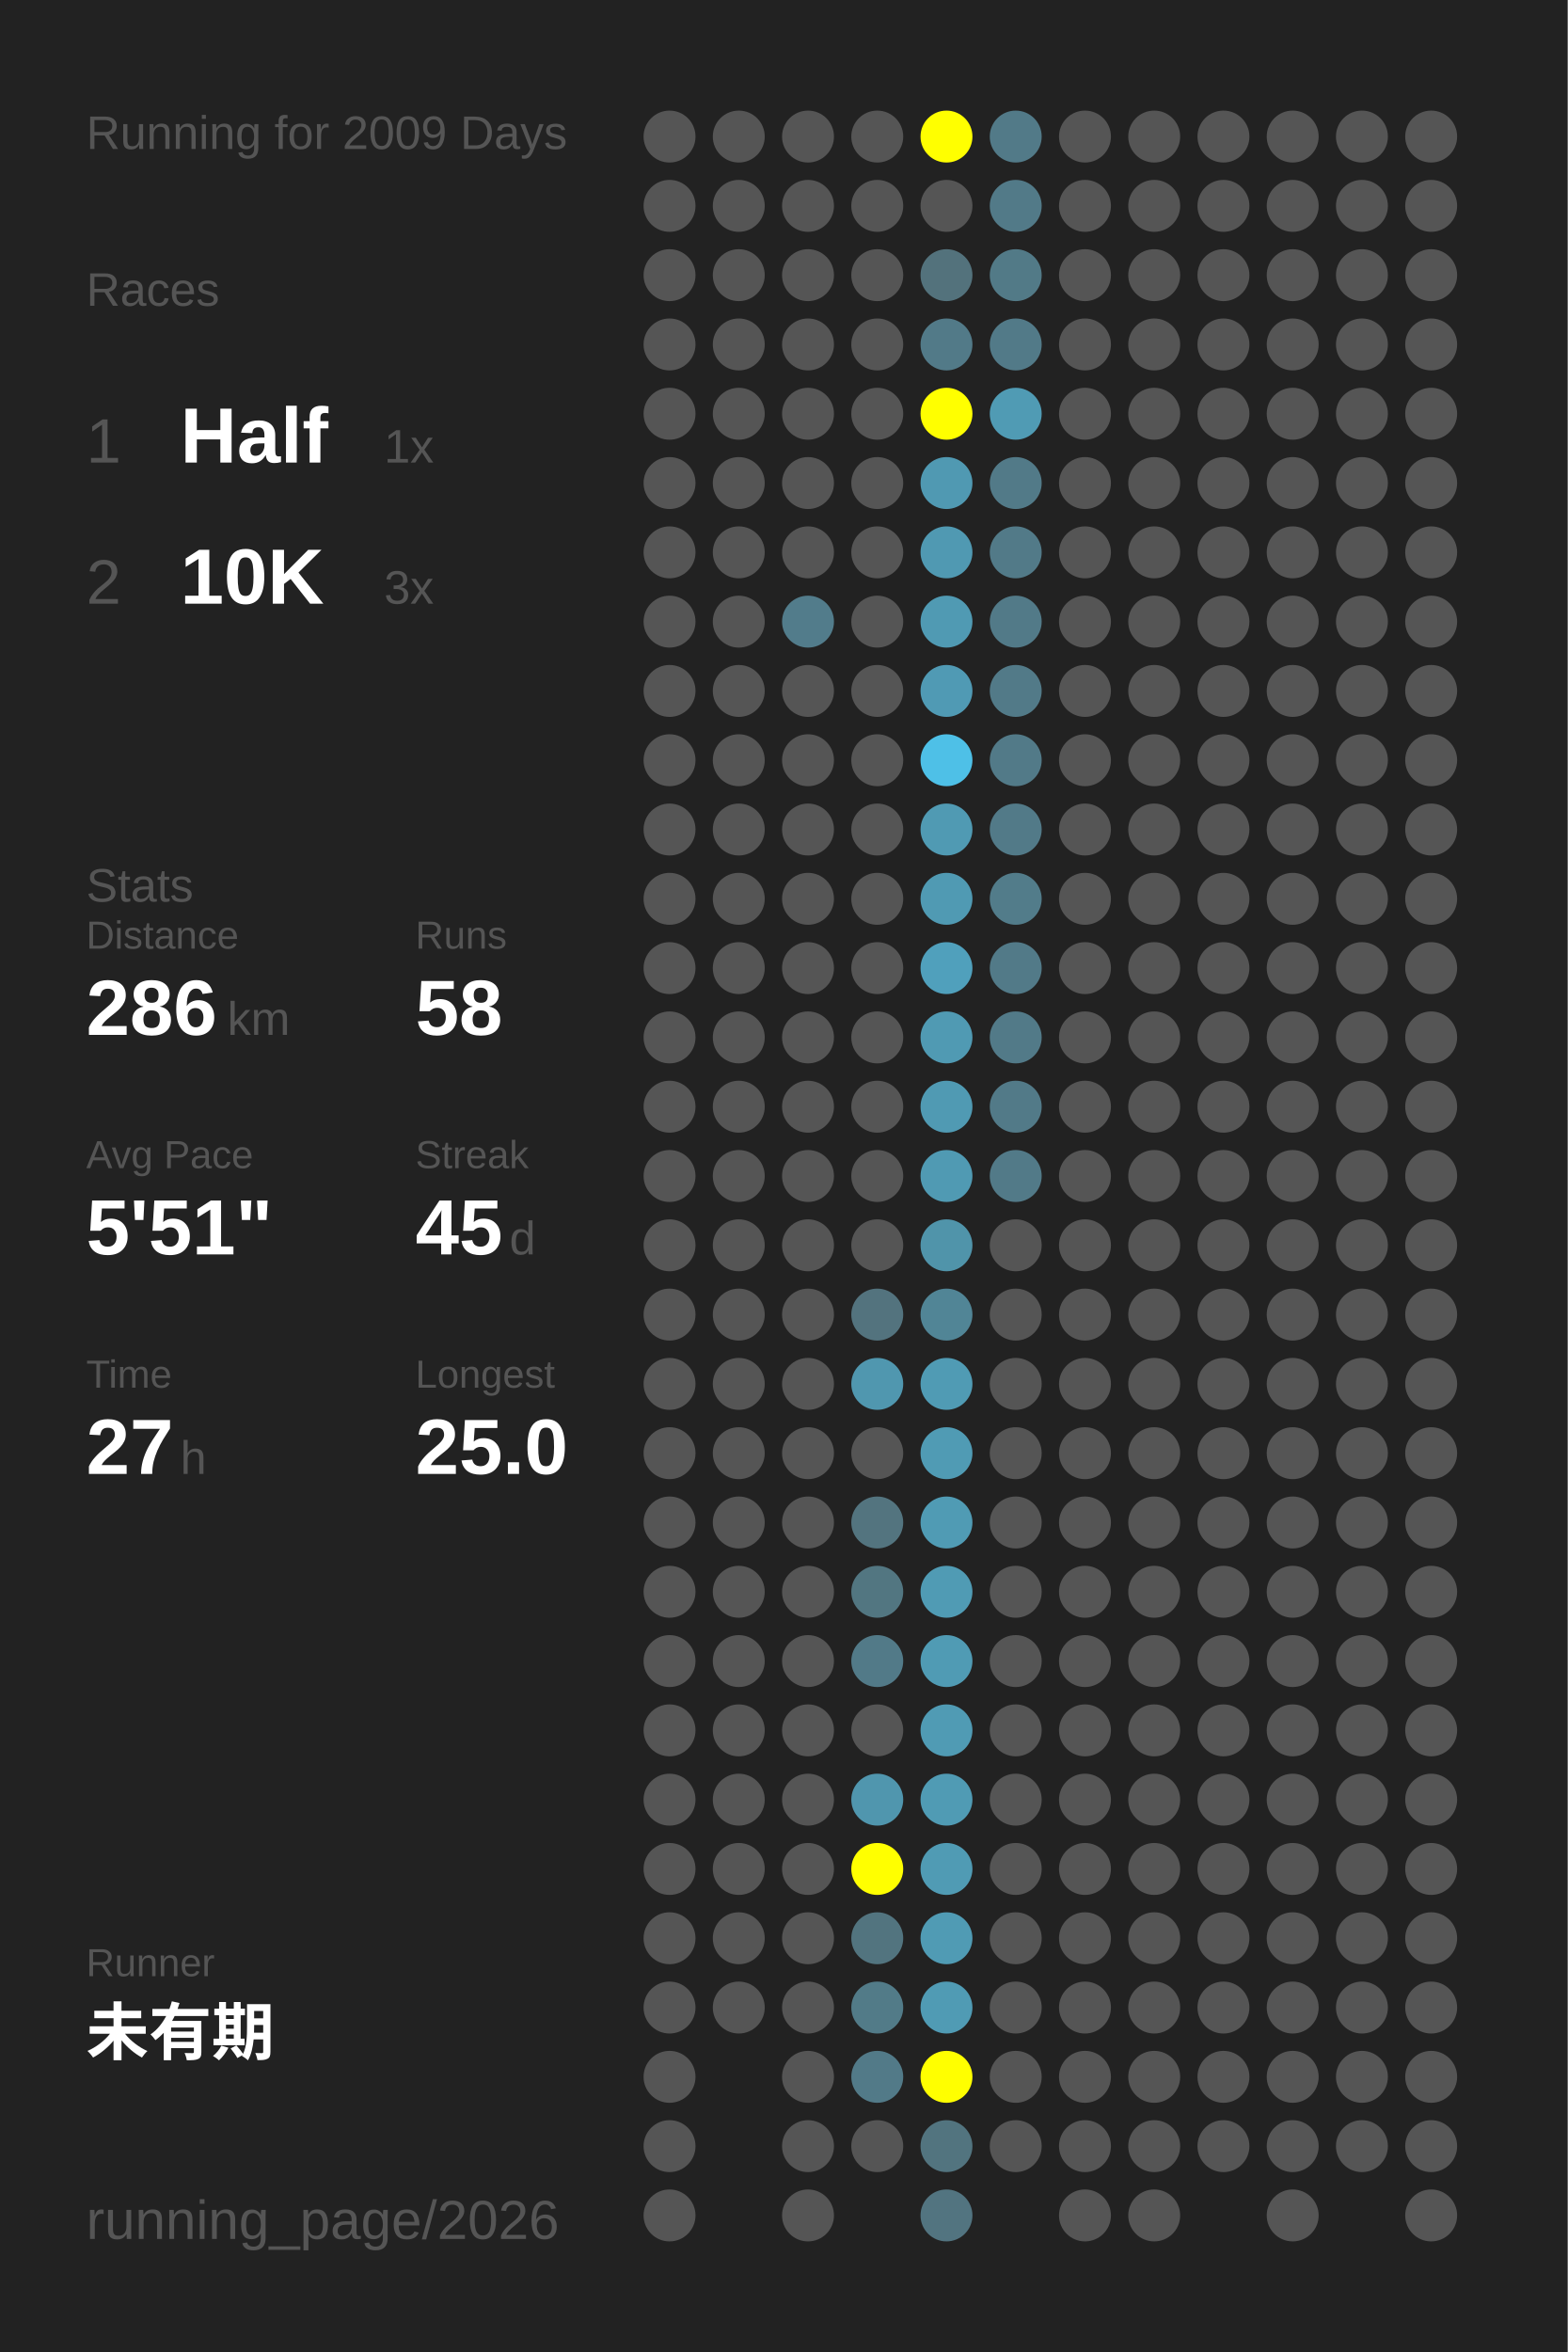
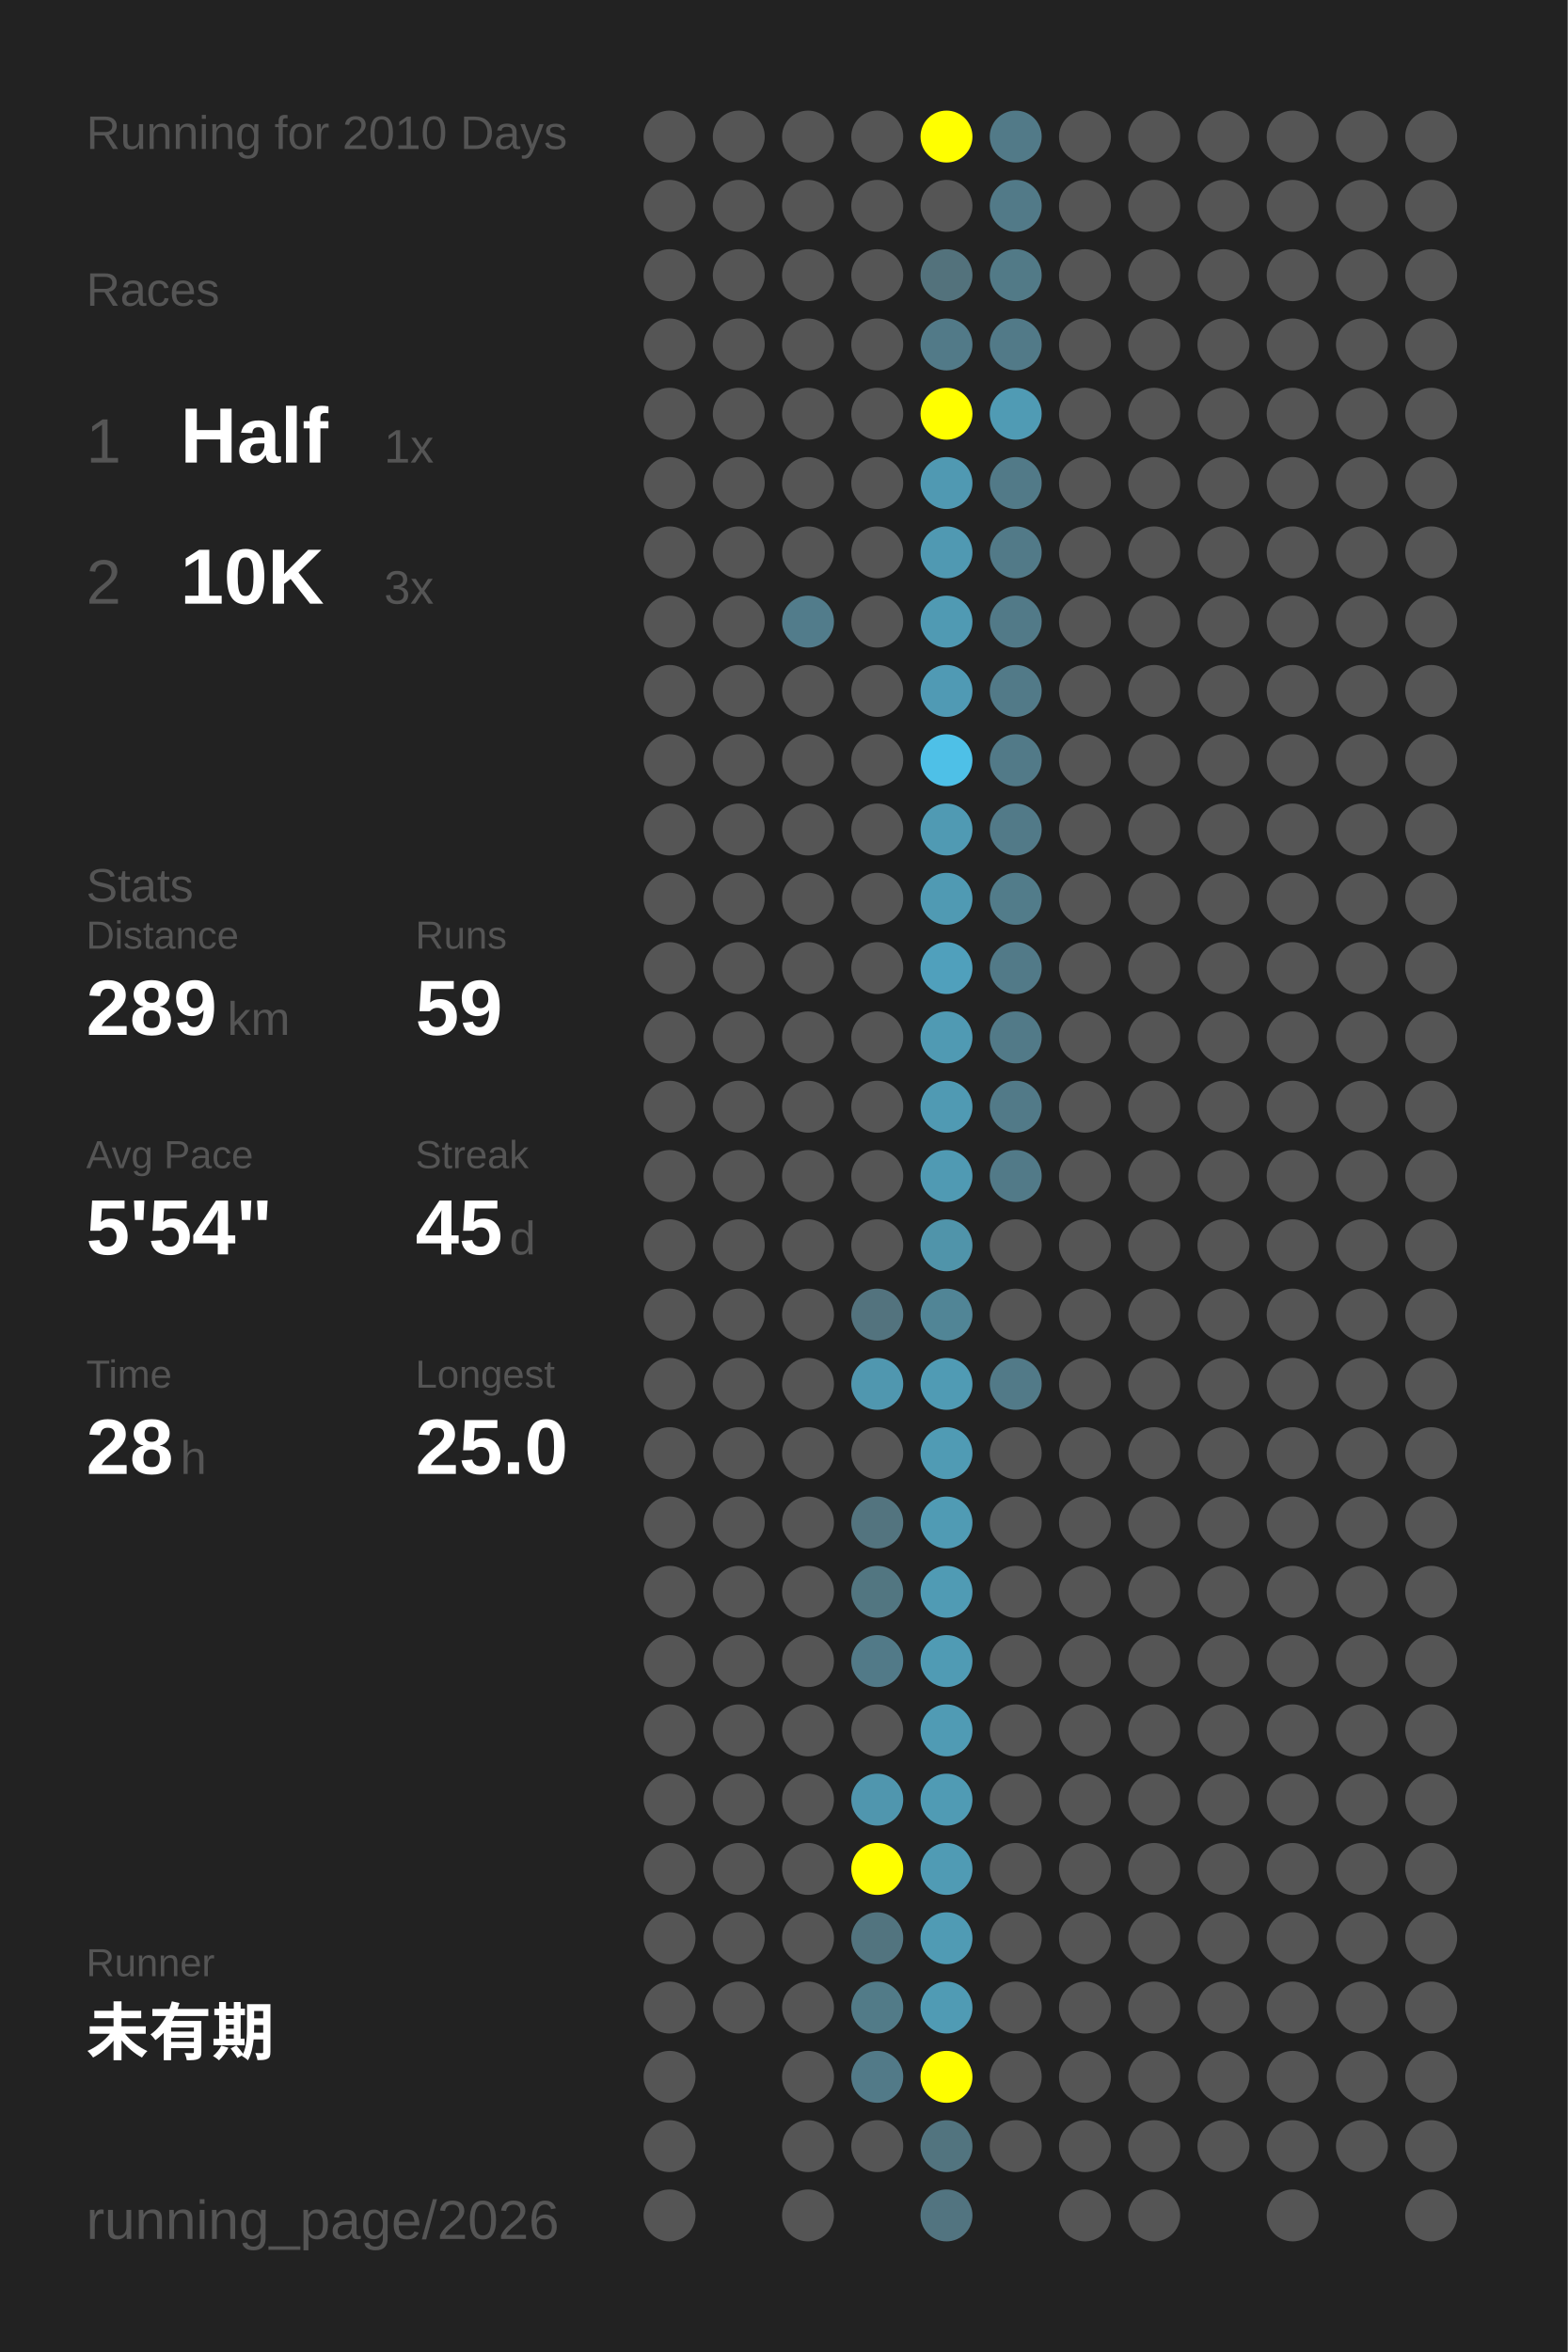
<svg xmlns="http://www.w3.org/2000/svg" baseProfile="full" height="300mm" version="1.1" viewBox="0,0,200,300" width="200mm">
  <defs />
  <rect fill="#222222" height="300" width="200" x="0" y="0" />
-   <text fill="#555555" style="font-size:6px; font-family:Arial;" x="11" y="19">Running for 2009 Days</text>
+   <text fill="#555555" style="font-size:6px; font-family:Arial;" x="11" y="19">Running for 2010 Days</text>
  <text fill="#555555" style="font-size:6px; font-family:Arial;" x="11" y="39">Races</text>
  <text fill="#555555" style="font-size:8px; font-family:Arial;" x="11" y="59">1</text>
  <text fill="#FFFFFF" style="font-size:10px; font-family:Arial; font-weight:bold;" x="23" y="59">Half</text>
  <text fill="#555555" style="font-size:6px; font-family:Arial;" x="49" y="59">1x</text>
  <text fill="#555555" style="font-size:8px; font-family:Arial;" x="11" y="77">2</text>
  <text fill="#FFFFFF" style="font-size:10px; font-family:Arial; font-weight:bold;" x="23" y="77">10K</text>
  <text fill="#555555" style="font-size:6px; font-family:Arial;" x="49" y="77">3x</text>
  <text fill="#555555" style="font-size:6px; font-family:Arial;" x="11" y="115">Stats</text>
  <text fill="#555555" style="font-size:5px; font-family:Arial;" x="11" y="121">Distance</text>
-   <text fill="#FFFFFF" style="font-size:10px; font-family:Arial; font-weight:bold;" x="11" y="132">286</text>
+   <text fill="#FFFFFF" style="font-size:10px; font-family:Arial; font-weight:bold;" x="11" y="132">289</text>
  <text fill="#555555" style="font-size:6px; font-family:Arial;" x="29" y="132">km</text>
  <text fill="#555555" style="font-size:5px; font-family:Arial;" x="53" y="121">Runs</text>
-   <text fill="#FFFFFF" style="font-size:10px; font-family:Arial; font-weight:bold;" x="53" y="132">58</text>
+   <text fill="#FFFFFF" style="font-size:10px; font-family:Arial; font-weight:bold;" x="53" y="132">59</text>
  <text fill="#555555" style="font-size:5px; font-family:Arial;" x="11" y="149">Avg Pace</text>
-   <text fill="#FFFFFF" style="font-size:10px; font-family:Arial; font-weight:bold;" x="11" y="160">5'51"</text>
+   <text fill="#FFFFFF" style="font-size:10px; font-family:Arial; font-weight:bold;" x="11" y="160">5'54"</text>
  <text fill="#555555" style="font-size:5px; font-family:Arial;" x="53" y="149">Streak</text>
  <text fill="#FFFFFF" style="font-size:10px; font-family:Arial; font-weight:bold;" x="53" y="160">45</text>
  <text fill="#555555" style="font-size:6px; font-family:Arial;" x="65" y="160">d</text>
  <text fill="#555555" style="font-size:5px; font-family:Arial;" x="11" y="177">Time</text>
-   <text fill="#FFFFFF" style="font-size:10px; font-family:Arial; font-weight:bold;" x="11" y="188">27</text>
+   <text fill="#FFFFFF" style="font-size:10px; font-family:Arial; font-weight:bold;" x="11" y="188">28</text>
  <text fill="#555555" style="font-size:6px; font-family:Arial;" x="23" y="188">h</text>
  <text fill="#555555" style="font-size:5px; font-family:Arial;" x="53" y="177">Longest</text>
  <text fill="#FFFFFF" style="font-size:10px; font-family:Arial; font-weight:bold;" x="53" y="188">25.0</text>
  <text fill="#555555" style="font-size:5px; font-family:Arial;" x="11" y="252.065">Runner</text>
  <text fill="#FFFFFF" style="font-size:8px; font-family:Arial; font-weight:bold;" x="11" y="262.065">未有期</text>
  <text fill="#555555" style="font-size:7px; font-family:Arial;" x="11" y="285.581">running_page/2026</text>
  <circle cx="85.417" cy="17.419" fill="#555555" r="3.312" />
  <circle cx="85.417" cy="26.258" fill="#555555" r="3.312" />
  <circle cx="85.417" cy="35.097" fill="#555555" r="3.312" />
  <circle cx="85.417" cy="43.935" fill="#555555" r="3.312" />
  <circle cx="85.417" cy="52.774" fill="#555555" r="3.312" />
  <circle cx="85.417" cy="61.613" fill="#555555" r="3.312" />
  <circle cx="85.417" cy="70.452" fill="#555555" r="3.312" />
  <circle cx="85.417" cy="79.29" fill="#555555" r="3.312" />
  <circle cx="85.417" cy="88.129" fill="#555555" r="3.312" />
  <circle cx="85.417" cy="96.968" fill="#555555" r="3.312" />
  <circle cx="85.417" cy="105.806" fill="#555555" r="3.312" />
  <circle cx="85.417" cy="114.645" fill="#555555" r="3.312" />
  <circle cx="85.417" cy="123.484" fill="#555555" r="3.312" />
  <circle cx="85.417" cy="132.323" fill="#555555" r="3.312" />
  <circle cx="85.417" cy="141.161" fill="#555555" r="3.312" />
  <circle cx="85.417" cy="150" fill="#555555" r="3.312" />
  <circle cx="85.417" cy="158.839" fill="#555555" r="3.312" />
  <circle cx="85.417" cy="167.677" fill="#555555" r="3.312" />
  <circle cx="85.417" cy="176.516" fill="#555555" r="3.312" />
  <circle cx="85.417" cy="185.355" fill="#555555" r="3.312" />
  <circle cx="85.417" cy="194.194" fill="#555555" r="3.312" />
  <circle cx="85.417" cy="203.032" fill="#555555" r="3.312" />
  <circle cx="85.417" cy="211.871" fill="#555555" r="3.312" />
  <circle cx="85.417" cy="220.71" fill="#555555" r="3.312" />
  <circle cx="85.417" cy="229.548" fill="#555555" r="3.312" />
  <circle cx="85.417" cy="238.387" fill="#555555" r="3.312" />
  <circle cx="85.417" cy="247.226" fill="#555555" r="3.312" />
  <circle cx="85.417" cy="256.065" fill="#555555" r="3.312" />
  <circle cx="85.417" cy="264.903" fill="#555555" r="3.312" />
  <circle cx="85.417" cy="273.742" fill="#555555" r="3.312" />
  <circle cx="85.417" cy="282.581" fill="#555555" r="3.312" />
  <circle cx="94.25" cy="17.419" fill="#555555" r="3.312" />
  <circle cx="94.25" cy="26.258" fill="#555555" r="3.312" />
  <circle cx="94.25" cy="35.097" fill="#555555" r="3.312" />
  <circle cx="94.25" cy="43.935" fill="#555555" r="3.312" />
  <circle cx="94.25" cy="52.774" fill="#555555" r="3.312" />
  <circle cx="94.25" cy="61.613" fill="#555555" r="3.312" />
  <circle cx="94.25" cy="70.452" fill="#555555" r="3.312" />
  <circle cx="94.25" cy="79.29" fill="#555555" r="3.312" />
  <circle cx="94.25" cy="88.129" fill="#555555" r="3.312" />
  <circle cx="94.25" cy="96.968" fill="#555555" r="3.312" />
  <circle cx="94.25" cy="105.806" fill="#555555" r="3.312" />
  <circle cx="94.25" cy="114.645" fill="#555555" r="3.312" />
  <circle cx="94.25" cy="123.484" fill="#555555" r="3.312" />
  <circle cx="94.25" cy="132.323" fill="#555555" r="3.312" />
  <circle cx="94.25" cy="141.161" fill="#555555" r="3.312" />
  <circle cx="94.25" cy="150" fill="#555555" r="3.312" />
  <circle cx="94.25" cy="158.839" fill="#555555" r="3.312" />
  <circle cx="94.25" cy="167.677" fill="#555555" r="3.312" />
  <circle cx="94.25" cy="176.516" fill="#555555" r="3.312" />
  <circle cx="94.25" cy="185.355" fill="#555555" r="3.312" />
  <circle cx="94.25" cy="194.194" fill="#555555" r="3.312" />
  <circle cx="94.25" cy="203.032" fill="#555555" r="3.312" />
  <circle cx="94.25" cy="211.871" fill="#555555" r="3.312" />
  <circle cx="94.25" cy="220.71" fill="#555555" r="3.312" />
  <circle cx="94.25" cy="229.548" fill="#555555" r="3.312" />
  <circle cx="94.25" cy="238.387" fill="#555555" r="3.312" />
  <circle cx="94.25" cy="247.226" fill="#555555" r="3.312" />
  <circle cx="94.25" cy="256.065" fill="#555555" r="3.312" />
  <circle cx="103.083" cy="17.419" fill="#555555" r="3.312" />
  <circle cx="103.083" cy="26.258" fill="#555555" r="3.312" />
  <circle cx="103.083" cy="35.097" fill="#555555" r="3.312" />
  <circle cx="103.083" cy="43.935" fill="#555555" r="3.312" />
  <circle cx="103.083" cy="52.774" fill="#555555" r="3.312" />
  <circle cx="103.083" cy="61.613" fill="#555555" r="3.312" />
  <circle cx="103.083" cy="70.452" fill="#555555" r="3.312" />
  <circle cx="103.083" cy="79.29" fill="#527c8b" r="3.312" />
  <circle cx="103.083" cy="88.129" fill="#555555" r="3.312" />
  <circle cx="103.083" cy="96.968" fill="#555555" r="3.312" />
  <circle cx="103.083" cy="105.806" fill="#555555" r="3.312" />
  <circle cx="103.083" cy="114.645" fill="#555555" r="3.312" />
  <circle cx="103.083" cy="123.484" fill="#555555" r="3.312" />
  <circle cx="103.083" cy="132.323" fill="#555555" r="3.312" />
  <circle cx="103.083" cy="141.161" fill="#555555" r="3.312" />
  <circle cx="103.083" cy="150" fill="#555555" r="3.312" />
  <circle cx="103.083" cy="158.839" fill="#555555" r="3.312" />
  <circle cx="103.083" cy="167.677" fill="#555555" r="3.312" />
  <circle cx="103.083" cy="176.516" fill="#555555" r="3.312" />
  <circle cx="103.083" cy="185.355" fill="#555555" r="3.312" />
  <circle cx="103.083" cy="194.194" fill="#555555" r="3.312" />
  <circle cx="103.083" cy="203.032" fill="#555555" r="3.312" />
  <circle cx="103.083" cy="211.871" fill="#555555" r="3.312" />
  <circle cx="103.083" cy="220.71" fill="#555555" r="3.312" />
  <circle cx="103.083" cy="229.548" fill="#555555" r="3.312" />
  <circle cx="103.083" cy="238.387" fill="#555555" r="3.312" />
  <circle cx="103.083" cy="247.226" fill="#555555" r="3.312" />
  <circle cx="103.083" cy="256.065" fill="#555555" r="3.312" />
  <circle cx="103.083" cy="264.903" fill="#555555" r="3.312" />
  <circle cx="103.083" cy="273.742" fill="#555555" r="3.312" />
  <circle cx="103.083" cy="282.581" fill="#555555" r="3.312" />
  <circle cx="111.917" cy="17.419" fill="#555555" r="3.312" />
  <circle cx="111.917" cy="26.258" fill="#555555" r="3.312" />
  <circle cx="111.917" cy="35.097" fill="#555555" r="3.312" />
  <circle cx="111.917" cy="43.935" fill="#555555" r="3.312" />
  <circle cx="111.917" cy="52.774" fill="#555555" r="3.312" />
  <circle cx="111.917" cy="61.613" fill="#555555" r="3.312" />
  <circle cx="111.917" cy="70.452" fill="#555555" r="3.312" />
  <circle cx="111.917" cy="79.29" fill="#555555" r="3.312" />
  <circle cx="111.917" cy="88.129" fill="#555555" r="3.312" />
  <circle cx="111.917" cy="96.968" fill="#555555" r="3.312" />
  <circle cx="111.917" cy="105.806" fill="#555555" r="3.312" />
  <circle cx="111.917" cy="114.645" fill="#555555" r="3.312" />
  <circle cx="111.917" cy="123.484" fill="#555555" r="3.312" />
  <circle cx="111.917" cy="132.323" fill="#555555" r="3.312" />
  <circle cx="111.917" cy="141.161" fill="#555555" r="3.312" />
  <circle cx="111.917" cy="150" fill="#555555" r="3.312" />
  <circle cx="111.917" cy="158.839" fill="#555555" r="3.312" />
  <circle cx="111.917" cy="167.677" fill="#53737e" r="3.312" />
  <circle cx="111.917" cy="176.516" fill="#5097af" r="3.312" />
  <circle cx="111.917" cy="185.355" fill="#555555" r="3.312" />
  <circle cx="111.917" cy="194.194" fill="#53747f" r="3.312" />
  <circle cx="111.917" cy="203.032" fill="#527681" r="3.312" />
  <circle cx="111.917" cy="211.871" fill="#527a88" r="3.312" />
  <circle cx="111.917" cy="220.71" fill="#555555" r="3.312" />
  <circle cx="111.917" cy="229.548" fill="#5096ae" r="3.312" />
  <circle cx="111.917" cy="238.387" fill="#FFFF00" r="3.312" />
  <circle cx="111.917" cy="247.226" fill="#52747f" r="3.312" />
  <circle cx="111.917" cy="256.065" fill="#527b88" r="3.312" />
  <circle cx="111.917" cy="264.903" fill="#527a88" r="3.312" />
  <circle cx="111.917" cy="273.742" fill="#555555" r="3.312" />
  <circle cx="120.75" cy="17.419" fill="#FFFF00" r="3.312" />
  <circle cx="120.75" cy="26.258" fill="#555555" r="3.312" />
  <circle cx="120.75" cy="35.097" fill="#53727c" r="3.312" />
  <circle cx="120.75" cy="43.935" fill="#527a88" r="3.312" />
  <circle cx="120.75" cy="52.774" fill="#FFFF00" r="3.312" />
  <circle cx="120.75" cy="61.613" fill="#5099b2" r="3.312" />
  <circle cx="120.75" cy="70.452" fill="#5099b2" r="3.312" />
  <circle cx="120.75" cy="79.29" fill="#509ab3" r="3.312" />
  <circle cx="120.75" cy="88.129" fill="#509ab4" r="3.312" />
  <circle cx="120.75" cy="96.968" fill="#4ec0e7" r="3.312" />
  <circle cx="120.75" cy="105.806" fill="#509ab3" r="3.312" />
  <circle cx="120.75" cy="114.645" fill="#509ab3" r="3.312" />
  <circle cx="120.75" cy="123.484" fill="#50a0bc" r="3.312" />
  <circle cx="120.75" cy="132.323" fill="#509ab3" r="3.312" />
  <circle cx="120.75" cy="141.161" fill="#509ab3" r="3.312" />
  <circle cx="120.75" cy="150" fill="#509ab3" r="3.312" />
  <circle cx="120.75" cy="158.839" fill="#5094aa" r="3.312" />
  <circle cx="120.75" cy="167.677" fill="#518596" r="3.312" />
  <circle cx="120.75" cy="176.516" fill="#509bb4" r="3.312" />
  <circle cx="120.75" cy="185.355" fill="#509bb4" r="3.312" />
  <circle cx="120.75" cy="194.194" fill="#509bb4" r="3.312" />
  <circle cx="120.75" cy="203.032" fill="#509bb4" r="3.312" />
  <circle cx="120.75" cy="211.871" fill="#509bb4" r="3.312" />
  <circle cx="120.75" cy="220.71" fill="#509bb4" r="3.312" />
  <circle cx="120.75" cy="229.548" fill="#509bb4" r="3.312" />
  <circle cx="120.75" cy="238.387" fill="#509bb4" r="3.312" />
  <circle cx="120.75" cy="247.226" fill="#509bb4" r="3.312" />
  <circle cx="120.75" cy="256.065" fill="#509bb4" r="3.312" />
  <circle cx="120.75" cy="264.903" fill="#FFFF00" r="3.312" />
  <circle cx="120.75" cy="273.742" fill="#52747f" r="3.312" />
  <circle cx="120.75" cy="282.581" fill="#527480" r="3.312" />
  <circle cx="129.583" cy="17.419" fill="#527a88" r="3.312" />
  <circle cx="129.583" cy="26.258" fill="#527a88" r="3.312" />
  <circle cx="129.583" cy="35.097" fill="#527a87" r="3.312" />
  <circle cx="129.583" cy="43.935" fill="#527a88" r="3.312" />
  <circle cx="129.583" cy="52.774" fill="#509bb4" r="3.312" />
  <circle cx="129.583" cy="61.613" fill="#527a88" r="3.312" />
  <circle cx="129.583" cy="70.452" fill="#527a88" r="3.312" />
  <circle cx="129.583" cy="79.29" fill="#527a88" r="3.312" />
  <circle cx="129.583" cy="88.129" fill="#527a88" r="3.312" />
  <circle cx="129.583" cy="96.968" fill="#527a88" r="3.312" />
  <circle cx="129.583" cy="105.806" fill="#527a88" r="3.312" />
  <circle cx="129.583" cy="114.645" fill="#527c8a" r="3.312" />
  <circle cx="129.583" cy="123.484" fill="#527a88" r="3.312" />
  <circle cx="129.583" cy="132.323" fill="#527a88" r="3.312" />
  <circle cx="129.583" cy="141.161" fill="#527a88" r="3.312" />
  <circle cx="129.583" cy="150" fill="#527a88" r="3.312" />
  <circle cx="129.583" cy="158.839" fill="#555555" r="3.312" />
  <circle cx="129.583" cy="167.677" fill="#555555" r="3.312" />
-   <circle cx="129.583" cy="176.516" fill="#555555" r="3.312" />
+   <circle cx="129.583" cy="176.516" fill="#527a88" r="3.312" />
  <circle cx="129.583" cy="185.355" fill="#555555" r="3.312" />
  <circle cx="129.583" cy="194.194" fill="#555555" r="3.312" />
  <circle cx="129.583" cy="203.032" fill="#555555" r="3.312" />
  <circle cx="129.583" cy="211.871" fill="#555555" r="3.312" />
  <circle cx="129.583" cy="220.71" fill="#555555" r="3.312" />
  <circle cx="129.583" cy="229.548" fill="#555555" r="3.312" />
  <circle cx="129.583" cy="238.387" fill="#555555" r="3.312" />
  <circle cx="129.583" cy="247.226" fill="#555555" r="3.312" />
  <circle cx="129.583" cy="256.065" fill="#555555" r="3.312" />
  <circle cx="129.583" cy="264.903" fill="#555555" r="3.312" />
  <circle cx="129.583" cy="273.742" fill="#555555" r="3.312" />
  <circle cx="138.417" cy="17.419" fill="#555555" r="3.312" />
  <circle cx="138.417" cy="26.258" fill="#555555" r="3.312" />
  <circle cx="138.417" cy="35.097" fill="#555555" r="3.312" />
  <circle cx="138.417" cy="43.935" fill="#555555" r="3.312" />
  <circle cx="138.417" cy="52.774" fill="#555555" r="3.312" />
  <circle cx="138.417" cy="61.613" fill="#555555" r="3.312" />
  <circle cx="138.417" cy="70.452" fill="#555555" r="3.312" />
  <circle cx="138.417" cy="79.29" fill="#555555" r="3.312" />
  <circle cx="138.417" cy="88.129" fill="#555555" r="3.312" />
  <circle cx="138.417" cy="96.968" fill="#555555" r="3.312" />
  <circle cx="138.417" cy="105.806" fill="#555555" r="3.312" />
  <circle cx="138.417" cy="114.645" fill="#555555" r="3.312" />
  <circle cx="138.417" cy="123.484" fill="#555555" r="3.312" />
  <circle cx="138.417" cy="132.323" fill="#555555" r="3.312" />
  <circle cx="138.417" cy="141.161" fill="#555555" r="3.312" />
  <circle cx="138.417" cy="150" fill="#555555" r="3.312" />
  <circle cx="138.417" cy="158.839" fill="#555555" r="3.312" />
  <circle cx="138.417" cy="167.677" fill="#555555" r="3.312" />
  <circle cx="138.417" cy="176.516" fill="#555555" r="3.312" />
  <circle cx="138.417" cy="185.355" fill="#555555" r="3.312" />
  <circle cx="138.417" cy="194.194" fill="#555555" r="3.312" />
  <circle cx="138.417" cy="203.032" fill="#555555" r="3.312" />
  <circle cx="138.417" cy="211.871" fill="#555555" r="3.312" />
  <circle cx="138.417" cy="220.71" fill="#555555" r="3.312" />
  <circle cx="138.417" cy="229.548" fill="#555555" r="3.312" />
  <circle cx="138.417" cy="238.387" fill="#555555" r="3.312" />
  <circle cx="138.417" cy="247.226" fill="#555555" r="3.312" />
  <circle cx="138.417" cy="256.065" fill="#555555" r="3.312" />
  <circle cx="138.417" cy="264.903" fill="#555555" r="3.312" />
  <circle cx="138.417" cy="273.742" fill="#555555" r="3.312" />
  <circle cx="138.417" cy="282.581" fill="#555555" r="3.312" />
  <circle cx="147.25" cy="17.419" fill="#555555" r="3.312" />
  <circle cx="147.25" cy="26.258" fill="#555555" r="3.312" />
  <circle cx="147.25" cy="35.097" fill="#555555" r="3.312" />
  <circle cx="147.25" cy="43.935" fill="#555555" r="3.312" />
  <circle cx="147.25" cy="52.774" fill="#555555" r="3.312" />
  <circle cx="147.25" cy="61.613" fill="#555555" r="3.312" />
  <circle cx="147.25" cy="70.452" fill="#555555" r="3.312" />
  <circle cx="147.25" cy="79.29" fill="#555555" r="3.312" />
  <circle cx="147.25" cy="88.129" fill="#555555" r="3.312" />
  <circle cx="147.25" cy="96.968" fill="#555555" r="3.312" />
  <circle cx="147.25" cy="105.806" fill="#555555" r="3.312" />
  <circle cx="147.25" cy="114.645" fill="#555555" r="3.312" />
  <circle cx="147.25" cy="123.484" fill="#555555" r="3.312" />
  <circle cx="147.25" cy="132.323" fill="#555555" r="3.312" />
  <circle cx="147.25" cy="141.161" fill="#555555" r="3.312" />
  <circle cx="147.25" cy="150" fill="#555555" r="3.312" />
  <circle cx="147.25" cy="158.839" fill="#555555" r="3.312" />
  <circle cx="147.25" cy="167.677" fill="#555555" r="3.312" />
  <circle cx="147.25" cy="176.516" fill="#555555" r="3.312" />
  <circle cx="147.25" cy="185.355" fill="#555555" r="3.312" />
  <circle cx="147.25" cy="194.194" fill="#555555" r="3.312" />
  <circle cx="147.25" cy="203.032" fill="#555555" r="3.312" />
  <circle cx="147.25" cy="211.871" fill="#555555" r="3.312" />
  <circle cx="147.25" cy="220.71" fill="#555555" r="3.312" />
  <circle cx="147.25" cy="229.548" fill="#555555" r="3.312" />
  <circle cx="147.25" cy="238.387" fill="#555555" r="3.312" />
  <circle cx="147.25" cy="247.226" fill="#555555" r="3.312" />
  <circle cx="147.25" cy="256.065" fill="#555555" r="3.312" />
  <circle cx="147.25" cy="264.903" fill="#555555" r="3.312" />
  <circle cx="147.25" cy="273.742" fill="#555555" r="3.312" />
  <circle cx="147.25" cy="282.581" fill="#555555" r="3.312" />
  <circle cx="156.083" cy="17.419" fill="#555555" r="3.312" />
  <circle cx="156.083" cy="26.258" fill="#555555" r="3.312" />
  <circle cx="156.083" cy="35.097" fill="#555555" r="3.312" />
  <circle cx="156.083" cy="43.935" fill="#555555" r="3.312" />
  <circle cx="156.083" cy="52.774" fill="#555555" r="3.312" />
  <circle cx="156.083" cy="61.613" fill="#555555" r="3.312" />
  <circle cx="156.083" cy="70.452" fill="#555555" r="3.312" />
  <circle cx="156.083" cy="79.29" fill="#555555" r="3.312" />
  <circle cx="156.083" cy="88.129" fill="#555555" r="3.312" />
  <circle cx="156.083" cy="96.968" fill="#555555" r="3.312" />
  <circle cx="156.083" cy="105.806" fill="#555555" r="3.312" />
  <circle cx="156.083" cy="114.645" fill="#555555" r="3.312" />
  <circle cx="156.083" cy="123.484" fill="#555555" r="3.312" />
  <circle cx="156.083" cy="132.323" fill="#555555" r="3.312" />
  <circle cx="156.083" cy="141.161" fill="#555555" r="3.312" />
  <circle cx="156.083" cy="150" fill="#555555" r="3.312" />
  <circle cx="156.083" cy="158.839" fill="#555555" r="3.312" />
  <circle cx="156.083" cy="167.677" fill="#555555" r="3.312" />
  <circle cx="156.083" cy="176.516" fill="#555555" r="3.312" />
  <circle cx="156.083" cy="185.355" fill="#555555" r="3.312" />
  <circle cx="156.083" cy="194.194" fill="#555555" r="3.312" />
  <circle cx="156.083" cy="203.032" fill="#555555" r="3.312" />
  <circle cx="156.083" cy="211.871" fill="#555555" r="3.312" />
  <circle cx="156.083" cy="220.71" fill="#555555" r="3.312" />
  <circle cx="156.083" cy="229.548" fill="#555555" r="3.312" />
  <circle cx="156.083" cy="238.387" fill="#555555" r="3.312" />
  <circle cx="156.083" cy="247.226" fill="#555555" r="3.312" />
  <circle cx="156.083" cy="256.065" fill="#555555" r="3.312" />
  <circle cx="156.083" cy="264.903" fill="#555555" r="3.312" />
  <circle cx="156.083" cy="273.742" fill="#555555" r="3.312" />
  <circle cx="164.917" cy="17.419" fill="#555555" r="3.312" />
  <circle cx="164.917" cy="26.258" fill="#555555" r="3.312" />
  <circle cx="164.917" cy="35.097" fill="#555555" r="3.312" />
  <circle cx="164.917" cy="43.935" fill="#555555" r="3.312" />
  <circle cx="164.917" cy="52.774" fill="#555555" r="3.312" />
  <circle cx="164.917" cy="61.613" fill="#555555" r="3.312" />
  <circle cx="164.917" cy="70.452" fill="#555555" r="3.312" />
  <circle cx="164.917" cy="79.29" fill="#555555" r="3.312" />
  <circle cx="164.917" cy="88.129" fill="#555555" r="3.312" />
  <circle cx="164.917" cy="96.968" fill="#555555" r="3.312" />
  <circle cx="164.917" cy="105.806" fill="#555555" r="3.312" />
  <circle cx="164.917" cy="114.645" fill="#555555" r="3.312" />
  <circle cx="164.917" cy="123.484" fill="#555555" r="3.312" />
  <circle cx="164.917" cy="132.323" fill="#555555" r="3.312" />
  <circle cx="164.917" cy="141.161" fill="#555555" r="3.312" />
  <circle cx="164.917" cy="150" fill="#555555" r="3.312" />
  <circle cx="164.917" cy="158.839" fill="#555555" r="3.312" />
  <circle cx="164.917" cy="167.677" fill="#555555" r="3.312" />
  <circle cx="164.917" cy="176.516" fill="#555555" r="3.312" />
  <circle cx="164.917" cy="185.355" fill="#555555" r="3.312" />
  <circle cx="164.917" cy="194.194" fill="#555555" r="3.312" />
  <circle cx="164.917" cy="203.032" fill="#555555" r="3.312" />
  <circle cx="164.917" cy="211.871" fill="#555555" r="3.312" />
  <circle cx="164.917" cy="220.71" fill="#555555" r="3.312" />
  <circle cx="164.917" cy="229.548" fill="#555555" r="3.312" />
  <circle cx="164.917" cy="238.387" fill="#555555" r="3.312" />
  <circle cx="164.917" cy="247.226" fill="#555555" r="3.312" />
  <circle cx="164.917" cy="256.065" fill="#555555" r="3.312" />
  <circle cx="164.917" cy="264.903" fill="#555555" r="3.312" />
  <circle cx="164.917" cy="273.742" fill="#555555" r="3.312" />
  <circle cx="164.917" cy="282.581" fill="#555555" r="3.312" />
  <circle cx="173.75" cy="17.419" fill="#555555" r="3.312" />
  <circle cx="173.75" cy="26.258" fill="#555555" r="3.312" />
  <circle cx="173.75" cy="35.097" fill="#555555" r="3.312" />
  <circle cx="173.75" cy="43.935" fill="#555555" r="3.312" />
  <circle cx="173.75" cy="52.774" fill="#555555" r="3.312" />
  <circle cx="173.75" cy="61.613" fill="#555555" r="3.312" />
  <circle cx="173.75" cy="70.452" fill="#555555" r="3.312" />
  <circle cx="173.75" cy="79.29" fill="#555555" r="3.312" />
  <circle cx="173.75" cy="88.129" fill="#555555" r="3.312" />
  <circle cx="173.75" cy="96.968" fill="#555555" r="3.312" />
  <circle cx="173.75" cy="105.806" fill="#555555" r="3.312" />
  <circle cx="173.75" cy="114.645" fill="#555555" r="3.312" />
  <circle cx="173.75" cy="123.484" fill="#555555" r="3.312" />
  <circle cx="173.75" cy="132.323" fill="#555555" r="3.312" />
  <circle cx="173.75" cy="141.161" fill="#555555" r="3.312" />
  <circle cx="173.75" cy="150" fill="#555555" r="3.312" />
  <circle cx="173.75" cy="158.839" fill="#555555" r="3.312" />
  <circle cx="173.75" cy="167.677" fill="#555555" r="3.312" />
  <circle cx="173.75" cy="176.516" fill="#555555" r="3.312" />
  <circle cx="173.75" cy="185.355" fill="#555555" r="3.312" />
  <circle cx="173.75" cy="194.194" fill="#555555" r="3.312" />
  <circle cx="173.75" cy="203.032" fill="#555555" r="3.312" />
  <circle cx="173.75" cy="211.871" fill="#555555" r="3.312" />
  <circle cx="173.75" cy="220.71" fill="#555555" r="3.312" />
  <circle cx="173.75" cy="229.548" fill="#555555" r="3.312" />
  <circle cx="173.75" cy="238.387" fill="#555555" r="3.312" />
  <circle cx="173.75" cy="247.226" fill="#555555" r="3.312" />
  <circle cx="173.75" cy="256.065" fill="#555555" r="3.312" />
  <circle cx="173.75" cy="264.903" fill="#555555" r="3.312" />
  <circle cx="173.75" cy="273.742" fill="#555555" r="3.312" />
  <circle cx="182.583" cy="17.419" fill="#555555" r="3.312" />
  <circle cx="182.583" cy="26.258" fill="#555555" r="3.312" />
  <circle cx="182.583" cy="35.097" fill="#555555" r="3.312" />
  <circle cx="182.583" cy="43.935" fill="#555555" r="3.312" />
  <circle cx="182.583" cy="52.774" fill="#555555" r="3.312" />
  <circle cx="182.583" cy="61.613" fill="#555555" r="3.312" />
  <circle cx="182.583" cy="70.452" fill="#555555" r="3.312" />
  <circle cx="182.583" cy="79.29" fill="#555555" r="3.312" />
  <circle cx="182.583" cy="88.129" fill="#555555" r="3.312" />
  <circle cx="182.583" cy="96.968" fill="#555555" r="3.312" />
  <circle cx="182.583" cy="105.806" fill="#555555" r="3.312" />
  <circle cx="182.583" cy="114.645" fill="#555555" r="3.312" />
  <circle cx="182.583" cy="123.484" fill="#555555" r="3.312" />
  <circle cx="182.583" cy="132.323" fill="#555555" r="3.312" />
  <circle cx="182.583" cy="141.161" fill="#555555" r="3.312" />
  <circle cx="182.583" cy="150" fill="#555555" r="3.312" />
  <circle cx="182.583" cy="158.839" fill="#555555" r="3.312" />
  <circle cx="182.583" cy="167.677" fill="#555555" r="3.312" />
  <circle cx="182.583" cy="176.516" fill="#555555" r="3.312" />
  <circle cx="182.583" cy="185.355" fill="#555555" r="3.312" />
  <circle cx="182.583" cy="194.194" fill="#555555" r="3.312" />
  <circle cx="182.583" cy="203.032" fill="#555555" r="3.312" />
  <circle cx="182.583" cy="211.871" fill="#555555" r="3.312" />
  <circle cx="182.583" cy="220.71" fill="#555555" r="3.312" />
  <circle cx="182.583" cy="229.548" fill="#555555" r="3.312" />
  <circle cx="182.583" cy="238.387" fill="#555555" r="3.312" />
  <circle cx="182.583" cy="247.226" fill="#555555" r="3.312" />
  <circle cx="182.583" cy="256.065" fill="#555555" r="3.312" />
  <circle cx="182.583" cy="264.903" fill="#555555" r="3.312" />
  <circle cx="182.583" cy="273.742" fill="#555555" r="3.312" />
  <circle cx="182.583" cy="282.581" fill="#555555" r="3.312" />
</svg>
